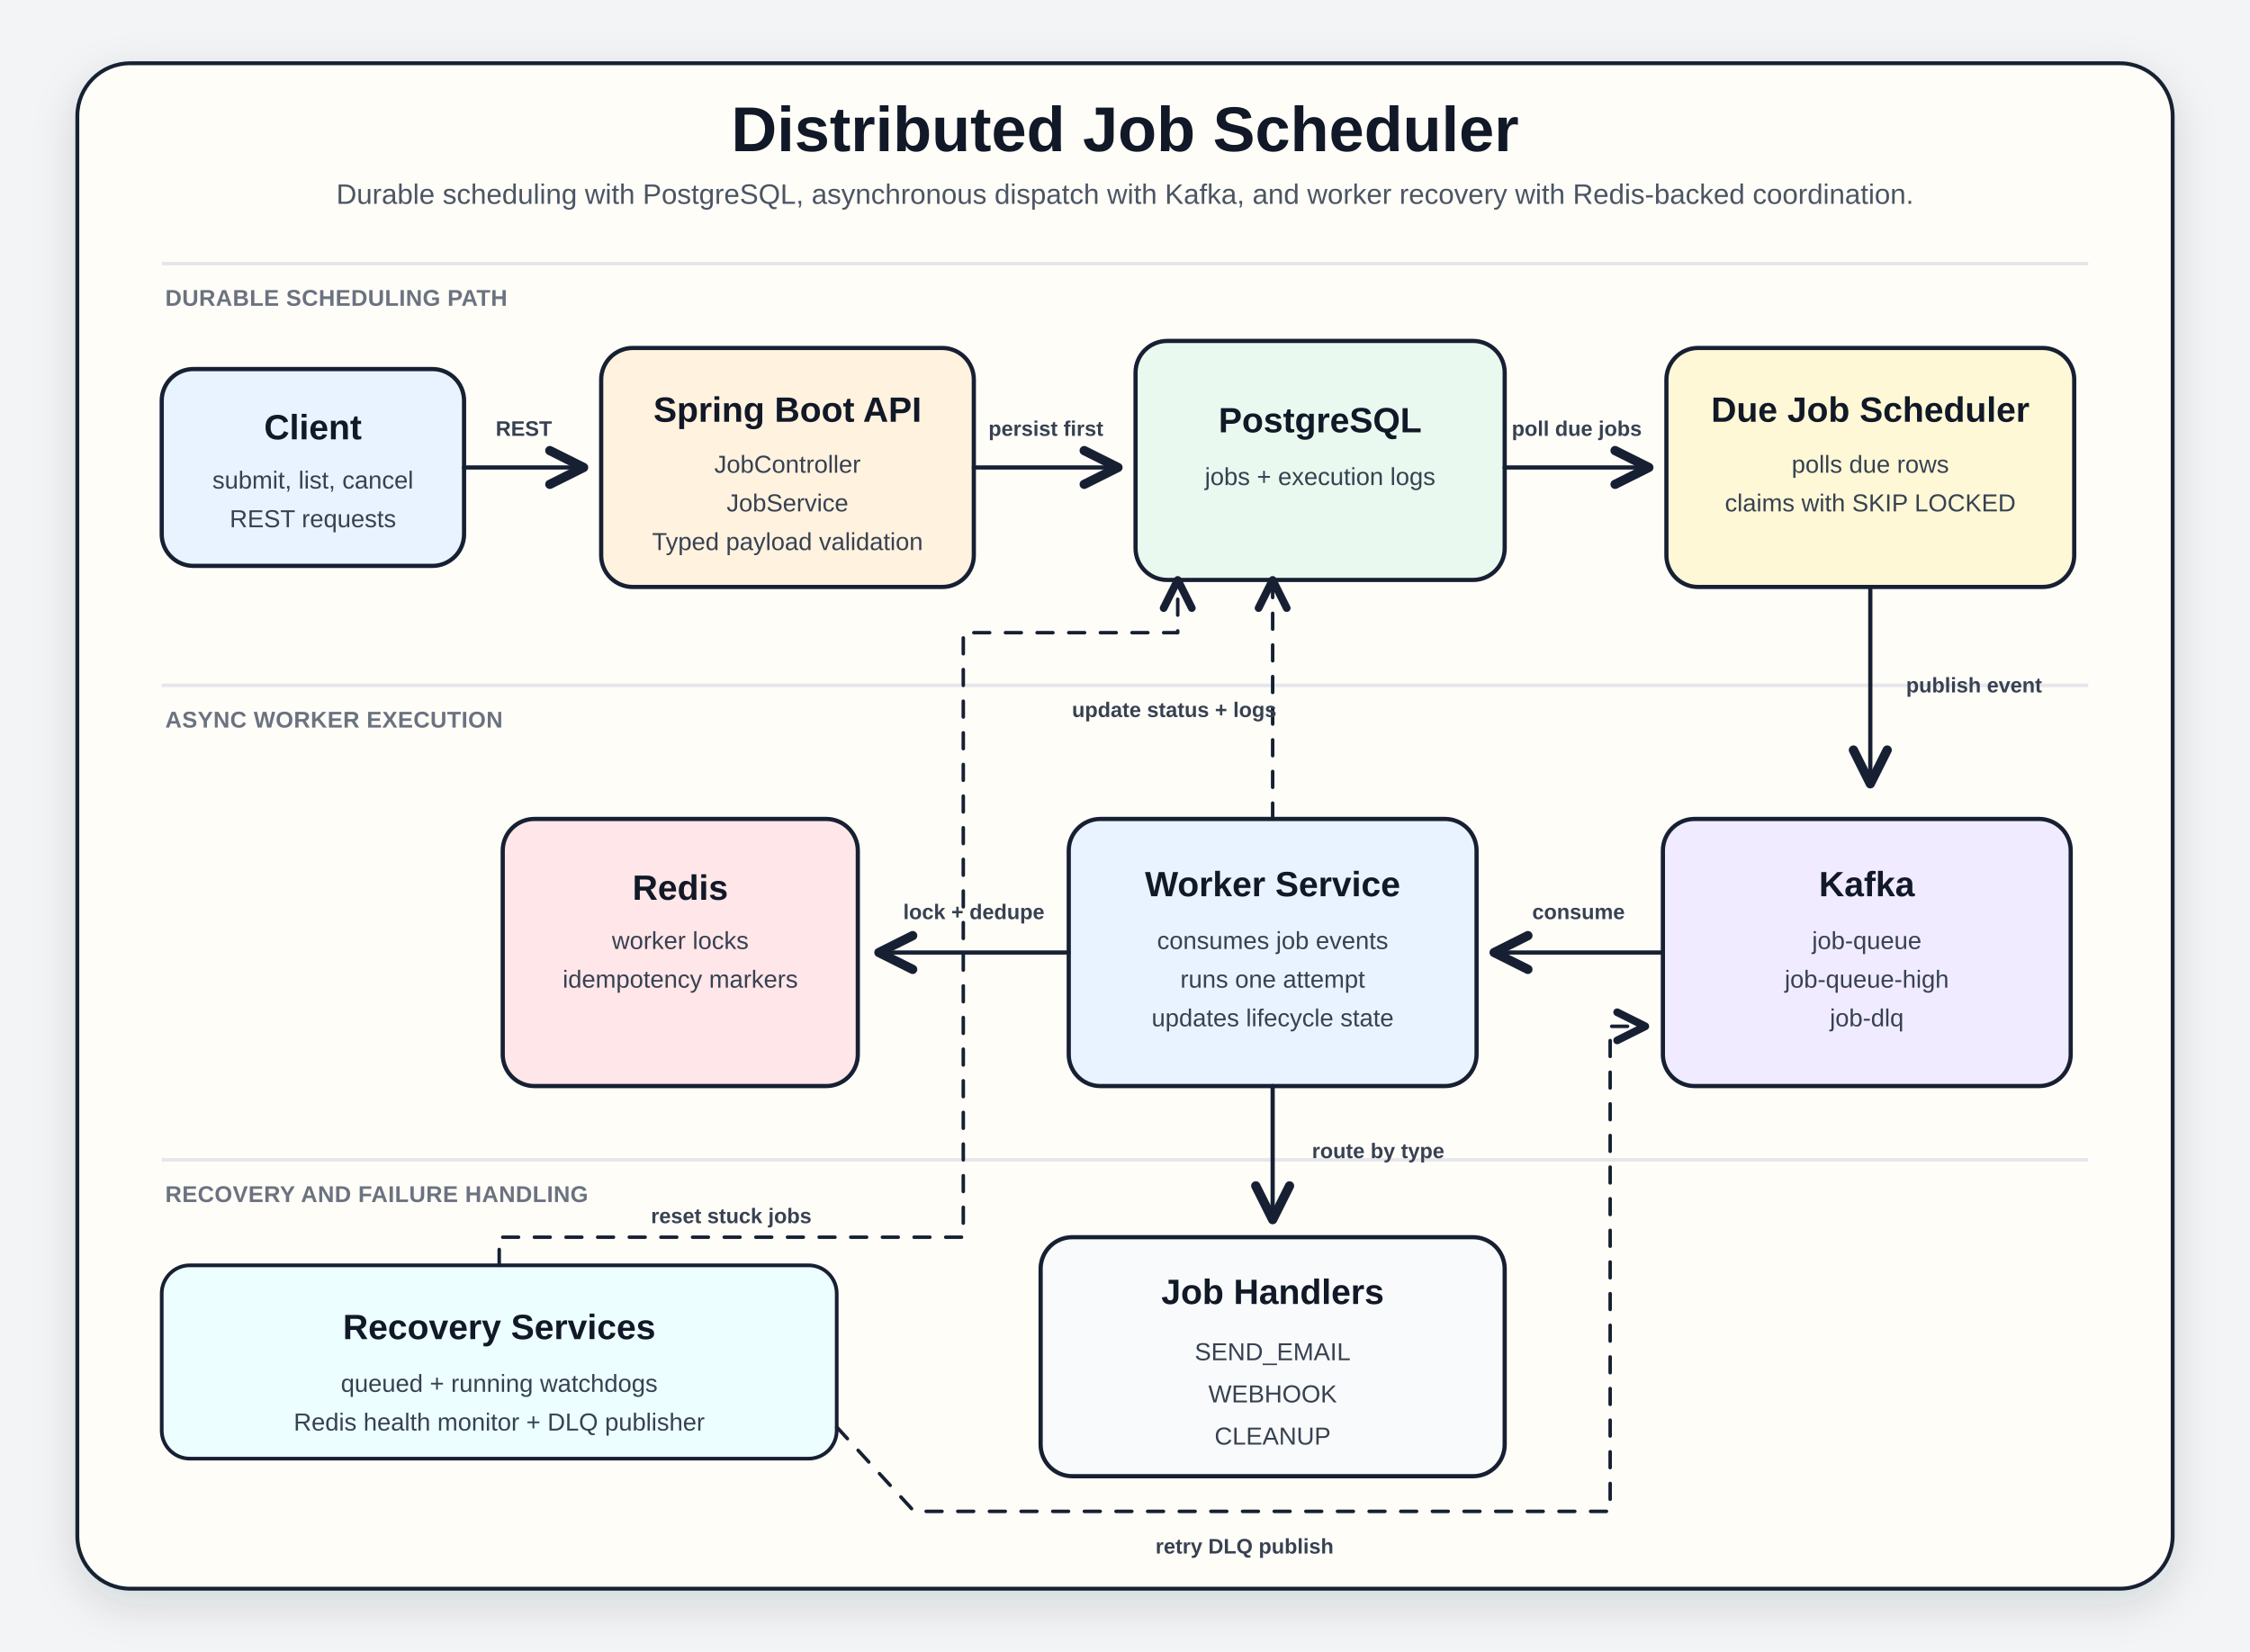
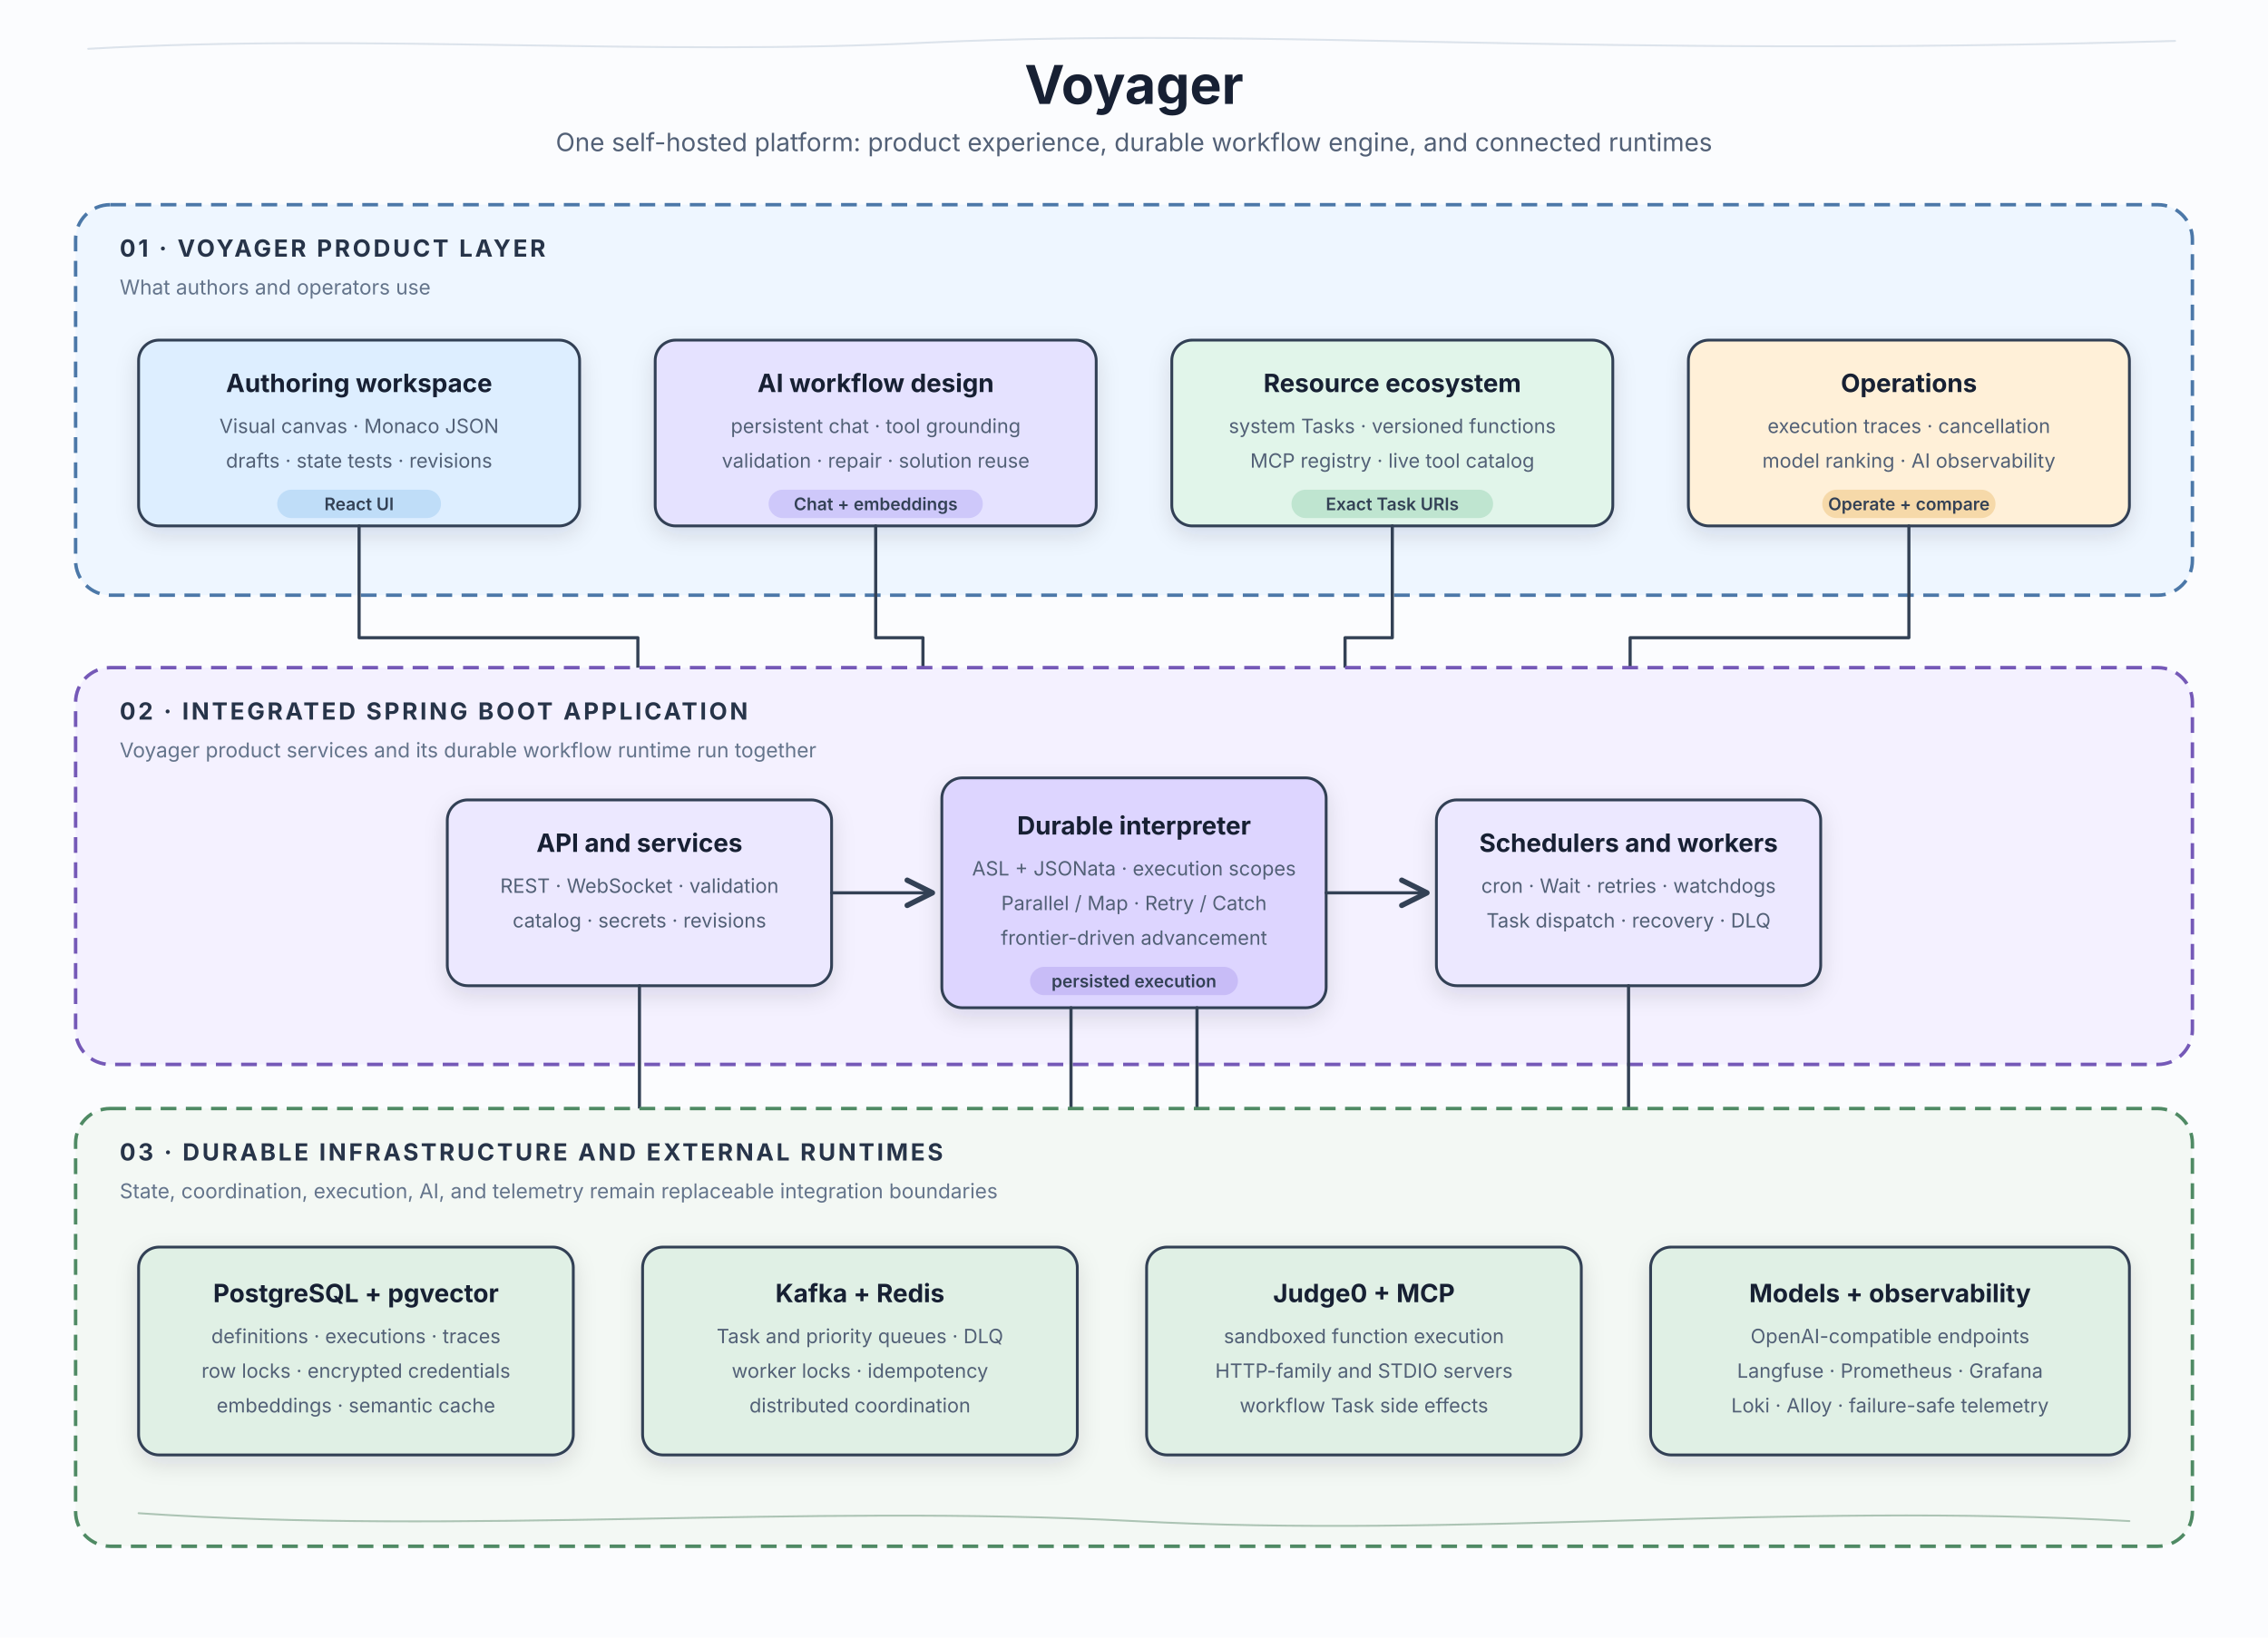
- <svg xmlns="http://www.w3.org/2000/svg" width="1280" height="940" viewBox="0 0 1280 940" fill="none" role="img" aria-labelledby="title desc">
+ <svg xmlns="http://www.w3.org/2000/svg" width="1440" height="1040" viewBox="0 0 1440 1040" fill="none" role="img" aria-labelledby="title desc">
  <defs>
-     <filter id="paperShadow" x="-20%" y="-20%" width="140%" height="140%">
-       <feDropShadow dx="0" dy="8" stdDeviation="12" flood-color="#1f2937" flood-opacity="0.14" />
+     <filter id="shadow" x="-20%" y="-20%" width="140%" height="140%">
+       <feDropShadow dx="0" dy="5" stdDeviation="7" flood-color="#172033" flood-opacity="0.12" />
    </filter>
-     <marker id="arrow" markerWidth="12" markerHeight="12" refX="10" refY="6" orient="auto" markerUnits="strokeWidth">
-       <path d="M2 2 L10 6 L2 10" stroke="#172033" stroke-width="2.2" fill="none" stroke-linecap="round" stroke-linejoin="round" />
+     <marker id="arrow" markerWidth="10" markerHeight="10" refX="8" refY="5" orient="auto" markerUnits="strokeWidth">
+       <path d="M1 1L9 5L1 9" fill="none" stroke="#334155" stroke-width="1.7" stroke-linecap="round" stroke-linejoin="round" />
    </marker>
    <style>
-       .panel { fill: #fffdf8; stroke: #172033; stroke-width: 2.2; }
-       .box { stroke: #172033; stroke-width: 2.4; rx: 18; ry: 18; }
-       .soft { stroke: #172033; stroke-width: 2.1; rx: 16; ry: 16; }
-       .line { stroke: #172033; stroke-width: 2.4; fill: none; stroke-linecap: round; stroke-linejoin: round; marker-end: url(#arrow); }
-       .thin { stroke-width: 2; }
-       .dash { stroke-dasharray: 9 9; }
-       .title { fill: #111827; font-family: "Segoe UI", Arial, sans-serif; font-size: 36px; font-weight: 800; letter-spacing: 0; text-anchor: middle; }
-       .subtitle { fill: #4b5563; font-family: "Segoe UI", Arial, sans-serif; font-size: 16px; font-weight: 500; text-anchor: middle; }
-       .section { fill: #6b7280; font-family: "Segoe UI", Arial, sans-serif; font-size: 13px; font-weight: 800; text-anchor: start; letter-spacing: 0.2px; }
-       .h { fill: #111827; font-family: "Segoe UI", Arial, sans-serif; font-size: 20px; font-weight: 800; text-anchor: middle; }
-       .t { fill: #374151; font-family: "Segoe UI", Arial, sans-serif; font-size: 14px; font-weight: 400; text-anchor: middle; }
-       .label { fill: #374151; font-family: "Segoe UI", Arial, sans-serif; font-size: 12px; font-weight: 700; text-anchor: middle; }
+       .title{font:700 34px Inter,Arial,sans-serif;fill:#172033;text-anchor:middle}
+       .subtitle{font:400 16px Inter,Arial,sans-serif;fill:#526076;text-anchor:middle}
+       .layer{font:700 15px Inter,Arial,sans-serif;letter-spacing:1.6px;fill:#273449}
+       .layerNote{font:400 13px Inter,Arial,sans-serif;fill:#64748b}
+       .h{font:700 16px Inter,Arial,sans-serif;fill:#172033;text-anchor:middle}
+       .t{font:400 12.5px Inter,Arial,sans-serif;fill:#526076;text-anchor:middle}
+       .tag{font:600 11px Inter,Arial,sans-serif;fill:#334155;text-anchor:middle}
+       .line{stroke:#334155;stroke-width:2;stroke-linecap:round;stroke-linejoin:round;marker-end:url(#arrow)}
+       .soft{stroke:#64748b;stroke-width:1.7;stroke-linecap:round;stroke-linejoin:round;stroke-dasharray:7 6;marker-end:url(#arrow)}
+       .card{stroke:#334155;stroke-width:1.8;rx:13;filter:url(#shadow)}
    </style>
  </defs>
-   <rect width="1280" height="940" fill="#f3f4f6" />
-   <rect x="44" y="36" width="1192" height="868" rx="30" class="panel" filter="url(#paperShadow)" />
-   <text x="640" y="86" class="title">Distributed Job Scheduler</text>
-   <text x="640" y="116" class="subtitle">Durable scheduling with PostgreSQL, asynchronous dispatch with Kafka, and worker recovery with Redis-backed coordination.</text>
-   <line x1="92" y1="150" x2="1188" y2="150" stroke="#e5e7eb" stroke-width="2" />
-   <line x1="92" y1="390" x2="1188" y2="390" stroke="#e5e7eb" stroke-width="2" />
-   <line x1="92" y1="660" x2="1188" y2="660" stroke="#e5e7eb" stroke-width="2" />
-   <text x="94" y="174" class="section">DURABLE SCHEDULING PATH</text>
-   <text x="94" y="414" class="section">ASYNC WORKER EXECUTION</text>
-   <text x="94" y="684" class="section">RECOVERY AND FAILURE HANDLING</text>
-   <rect x="92" y="210" width="172" height="112" fill="#e8f3ff" class="box" />
-   <text x="178" y="250" class="h">Client</text>
-   <text x="178" y="278" class="t">submit, list, cancel</text>
-   <text x="178" y="300" class="t">REST requests</text>
-   <rect x="342" y="198" width="212" height="136" fill="#fff2df" class="box" />
-   <text x="448" y="240" class="h">Spring Boot API</text>
-   <text x="448" y="269" class="t">JobController</text>
-   <text x="448" y="291" class="t">JobService</text>
-   <text x="448" y="313" class="t">Typed payload validation</text>
-   <rect x="646" y="194" width="210" height="136" rx="18" fill="#e9f9ef" stroke="#172033" stroke-width="2.4" />
-   <text x="751" y="246" class="h">PostgreSQL</text>
-   <text x="751" y="276" class="t">jobs + execution logs</text>
-   <rect x="948" y="198" width="232" height="136" fill="#fff8d7" class="box" />
-   <text x="1064" y="240" class="h">Due Job Scheduler</text>
-   <text x="1064" y="269" class="t">polls due rows</text>
-   <text x="1064" y="291" class="t">claims with SKIP LOCKED</text>
-   <path d="M264 266 L332 266" class="line" />
-   <text x="298" y="248" class="label">REST</text>
-   <path d="M554 266 L636 266" class="line" />
-   <text x="595" y="248" class="label">persist first</text>
-   <path d="M856 266 L938 266" class="line" />
-   <text x="897" y="248" class="label">poll due jobs</text>
-   <path d="M1064 334 L1064 446" class="line" />
-   <text x="1123" y="394" class="label">publish event</text>
-   <rect x="946" y="466" width="232" height="152" fill="#f0ebff" class="box" />
-   <text x="1062" y="510" class="h">Kafka</text>
-   <text x="1062" y="540" class="t">job-queue</text>
-   <text x="1062" y="562" class="t">job-queue-high</text>
-   <text x="1062" y="584" class="t">job-dlq</text>
-   <rect x="608" y="466" width="232" height="152" fill="#e8f3ff" class="box" />
-   <text x="724" y="510" class="h">Worker Service</text>
-   <text x="724" y="540" class="t">consumes job events</text>
-   <text x="724" y="562" class="t">runs one attempt</text>
-   <text x="724" y="584" class="t">updates lifecycle state</text>
-   <rect x="286" y="466" width="202" height="152" rx="18" fill="#ffe6e8" stroke="#172033" stroke-width="2.4" />
-   <text x="387" y="512" class="h">Redis</text>
-   <text x="387" y="540" class="t">worker locks</text>
-   <text x="387" y="562" class="t">idempotency markers</text>
-   <path d="M946 542 L850 542" class="line" />
-   <text x="898" y="523" class="label">consume</text>
-   <path d="M608 542 L500 542" class="line" />
-   <text x="554" y="523" class="label">lock + dedupe</text>
-   <path d="M724 466 L724 330" class="line thin dash" />
-   <text x="668" y="408" class="label">update status + logs</text>
-   <rect x="592" y="704" width="264" height="136" fill="#f9fafb" class="box" />
-   <text x="724" y="742" class="h">Job Handlers</text>
-   <text x="724" y="774" class="t">SEND_EMAIL</text>
-   <text x="724" y="798" class="t">WEBHOOK</text>
-   <text x="724" y="822" class="t">CLEANUP</text>
-   <path d="M724 618 L724 694" class="line" />
-   <text x="784" y="659" class="label">route by type</text>
-   <rect x="92" y="720" width="384" height="110" fill="#ecfeff" class="soft" />
-   <text x="284" y="762" class="h">Recovery Services</text>
-   <text x="284" y="792" class="t">queued + running watchdogs</text>
-   <text x="284" y="814" class="t">Redis health monitor + DLQ publisher</text>
-   <path d="M284 720 L284 704 L548 704 L548 360 L670 360 L670 330" class="line thin dash" />
-   <text x="416" y="696" class="label">reset stuck jobs</text>
-   <path d="M476 812 L520 860 L916 860 L916 584 L936 584" class="line thin dash" />
-   <text x="708" y="884" class="label">retry DLQ publish</text>
+   <rect width="1440" height="1040" fill="#FBFCFE" />
+   <path d="M56 31C231 21 413 36 590 27C806 17 1004 37 1381 26" stroke="#CBD5E1" stroke-width="1.2" stroke-linecap="round" opacity="0.65" />
+   <text x="720" y="66" class="title">Voyager</text>
+   <text x="720" y="96" class="subtitle">One self-hosted platform: product experience, durable workflow engine, and connected runtimes</text>
+   <rect x="48" y="130" width="1344" height="248" rx="22" fill="#EEF6FF" stroke="#4C78A8" stroke-width="2.2" stroke-dasharray="10 6" />
+   <text x="76" y="163" class="layer">01 · VOYAGER PRODUCT LAYER</text>
+   <text x="76" y="187" class="layerNote">What authors and operators use</text>
+   <rect x="88" y="216" width="280" height="118" fill="#DDEEFF" class="card" />
+   <text x="228" y="249" class="h">Authoring workspace</text>
+   <text x="228" y="275" class="t">Visual canvas · Monaco JSON</text>
+   <text x="228" y="297" class="t">drafts · state tests · revisions</text>
+   <rect x="176" y="311" width="104" height="18" rx="9" fill="#BFDDF8" />
+   <text x="228" y="324" class="tag">React UI</text>
+   <rect x="416" y="216" width="280" height="118" fill="#E5E2FF" class="card" />
+   <text x="556" y="249" class="h">AI workflow design</text>
+   <text x="556" y="275" class="t">persistent chat · tool grounding</text>
+   <text x="556" y="297" class="t">validation · repair · solution reuse</text>
+   <rect x="488" y="311" width="136" height="18" rx="9" fill="#CEC8FA" />
+   <text x="556" y="324" class="tag">Chat + embeddings</text>
+   <rect x="744" y="216" width="280" height="118" fill="#E1F5EA" class="card" />
+   <text x="884" y="249" class="h">Resource ecosystem</text>
+   <text x="884" y="275" class="t">system Tasks · versioned functions</text>
+   <text x="884" y="297" class="t">MCP registry · live tool catalog</text>
+   <rect x="820" y="311" width="128" height="18" rx="9" fill="#BFE5D0" />
+   <text x="884" y="324" class="tag">Exact Task URIs</text>
+   <rect x="1072" y="216" width="280" height="118" fill="#FFF0D8" class="card" />
+   <text x="1212" y="249" class="h">Operations</text>
+   <text x="1212" y="275" class="t">execution traces · cancellation</text>
+   <text x="1212" y="297" class="t">model ranking · AI observability</text>
+   <rect x="1157" y="311" width="110" height="18" rx="9" fill="#F6D9A9" />
+   <text x="1212" y="324" class="tag">Operate + compare</text>
+   <path d="M228 334V405H405V449" class="line" />
+   <path d="M556 334V405H586V449" class="line" />
+   <path d="M884 334V405H854V449" class="line" />
+   <path d="M1212 334V405H1035V449" class="line" />
+   <rect x="48" y="424" width="1344" height="252" rx="22" fill="#F4F1FF" stroke="#7559B7" stroke-width="2.2" stroke-dasharray="10 6" />
+   <text x="76" y="457" class="layer">02 · INTEGRATED SPRING BOOT APPLICATION</text>
+   <text x="76" y="481" class="layerNote">Voyager product services and its durable workflow runtime run together</text>
+   <rect x="284" y="508" width="244" height="118" fill="#ECE8FF" class="card" />
+   <text x="406" y="541" class="h">API and services</text>
+   <text x="406" y="567" class="t">REST · WebSocket · validation</text>
+   <text x="406" y="589" class="t">catalog · secrets · revisions</text>
+   <rect x="598" y="494" width="244" height="146" fill="#DDD5FF" class="card" stroke-width="2.5" />
+   <text x="720" y="530" class="h">Durable interpreter</text>
+   <text x="720" y="556" class="t">ASL + JSONata · execution scopes</text>
+   <text x="720" y="578" class="t">Parallel / Map · Retry / Catch</text>
+   <text x="720" y="600" class="t">frontier-driven advancement</text>
+   <rect x="654" y="614" width="132" height="18" rx="9" fill="#C8BCF7" />
+   <text x="720" y="627" class="tag">persisted execution</text>
+   <rect x="912" y="508" width="244" height="118" fill="#ECE8FF" class="card" />
+   <text x="1034" y="541" class="h">Schedulers and workers</text>
+   <text x="1034" y="567" class="t">cron · Wait · retries · watchdogs</text>
+   <text x="1034" y="589" class="t">Task dispatch · recovery · DLQ</text>
+   <path d="M528 567H590" class="line" />
+   <path d="M842 567H904" class="line" />
+   <path d="M406 626V720H226V767" class="line" />
+   <path d="M680 640V720H545V767" class="line" />
+   <path d="M760 640V720H879V767" class="line" />
+   <path d="M1034 626V720H1212V767" class="line" />
+   <rect x="48" y="704" width="1344" height="278" rx="22" fill="#F3F8F4" stroke="#4F8A64" stroke-width="2.2" stroke-dasharray="10 6" />
+   <text x="76" y="737" class="layer">03 · DURABLE INFRASTRUCTURE AND EXTERNAL RUNTIMES</text>
+   <text x="76" y="761" class="layerNote">State, coordination, execution, AI, and telemetry remain replaceable integration boundaries</text>
+   <rect x="88" y="792" width="276" height="132" fill="#E0F0E5" class="card" />
+   <text x="226" y="827" class="h">PostgreSQL + pgvector</text>
+   <text x="226" y="853" class="t">definitions · executions · traces</text>
+   <text x="226" y="875" class="t">row locks · encrypted credentials</text>
+   <text x="226" y="897" class="t">embeddings · semantic cache</text>
+   <rect x="408" y="792" width="276" height="132" fill="#E0F0E5" class="card" />
+   <text x="546" y="827" class="h">Kafka + Redis</text>
+   <text x="546" y="853" class="t">Task and priority queues · DLQ</text>
+   <text x="546" y="875" class="t">worker locks · idempotency</text>
+   <text x="546" y="897" class="t">distributed coordination</text>
+   <rect x="728" y="792" width="276" height="132" fill="#E0F0E5" class="card" />
+   <text x="866" y="827" class="h">Judge0 + MCP</text>
+   <text x="866" y="853" class="t">sandboxed function execution</text>
+   <text x="866" y="875" class="t">HTTP-family and STDIO servers</text>
+   <text x="866" y="897" class="t">workflow Task side effects</text>
+   <rect x="1048" y="792" width="304" height="132" fill="#E0F0E5" class="card" />
+   <text x="1200" y="827" class="h">Models + observability</text>
+   <text x="1200" y="853" class="t">OpenAI-compatible endpoints</text>
+   <text x="1200" y="875" class="t">Langfuse · Prometheus · Grafana</text>
+   <text x="1200" y="897" class="t">Loki · Alloy · failure-safe telemetry</text>
+   <path d="M88 961C293 975 509 955 720 966C927 977 1134 954 1352 966" stroke="#86A892" stroke-width="1.2" stroke-linecap="round" opacity="0.65" />
</svg>
